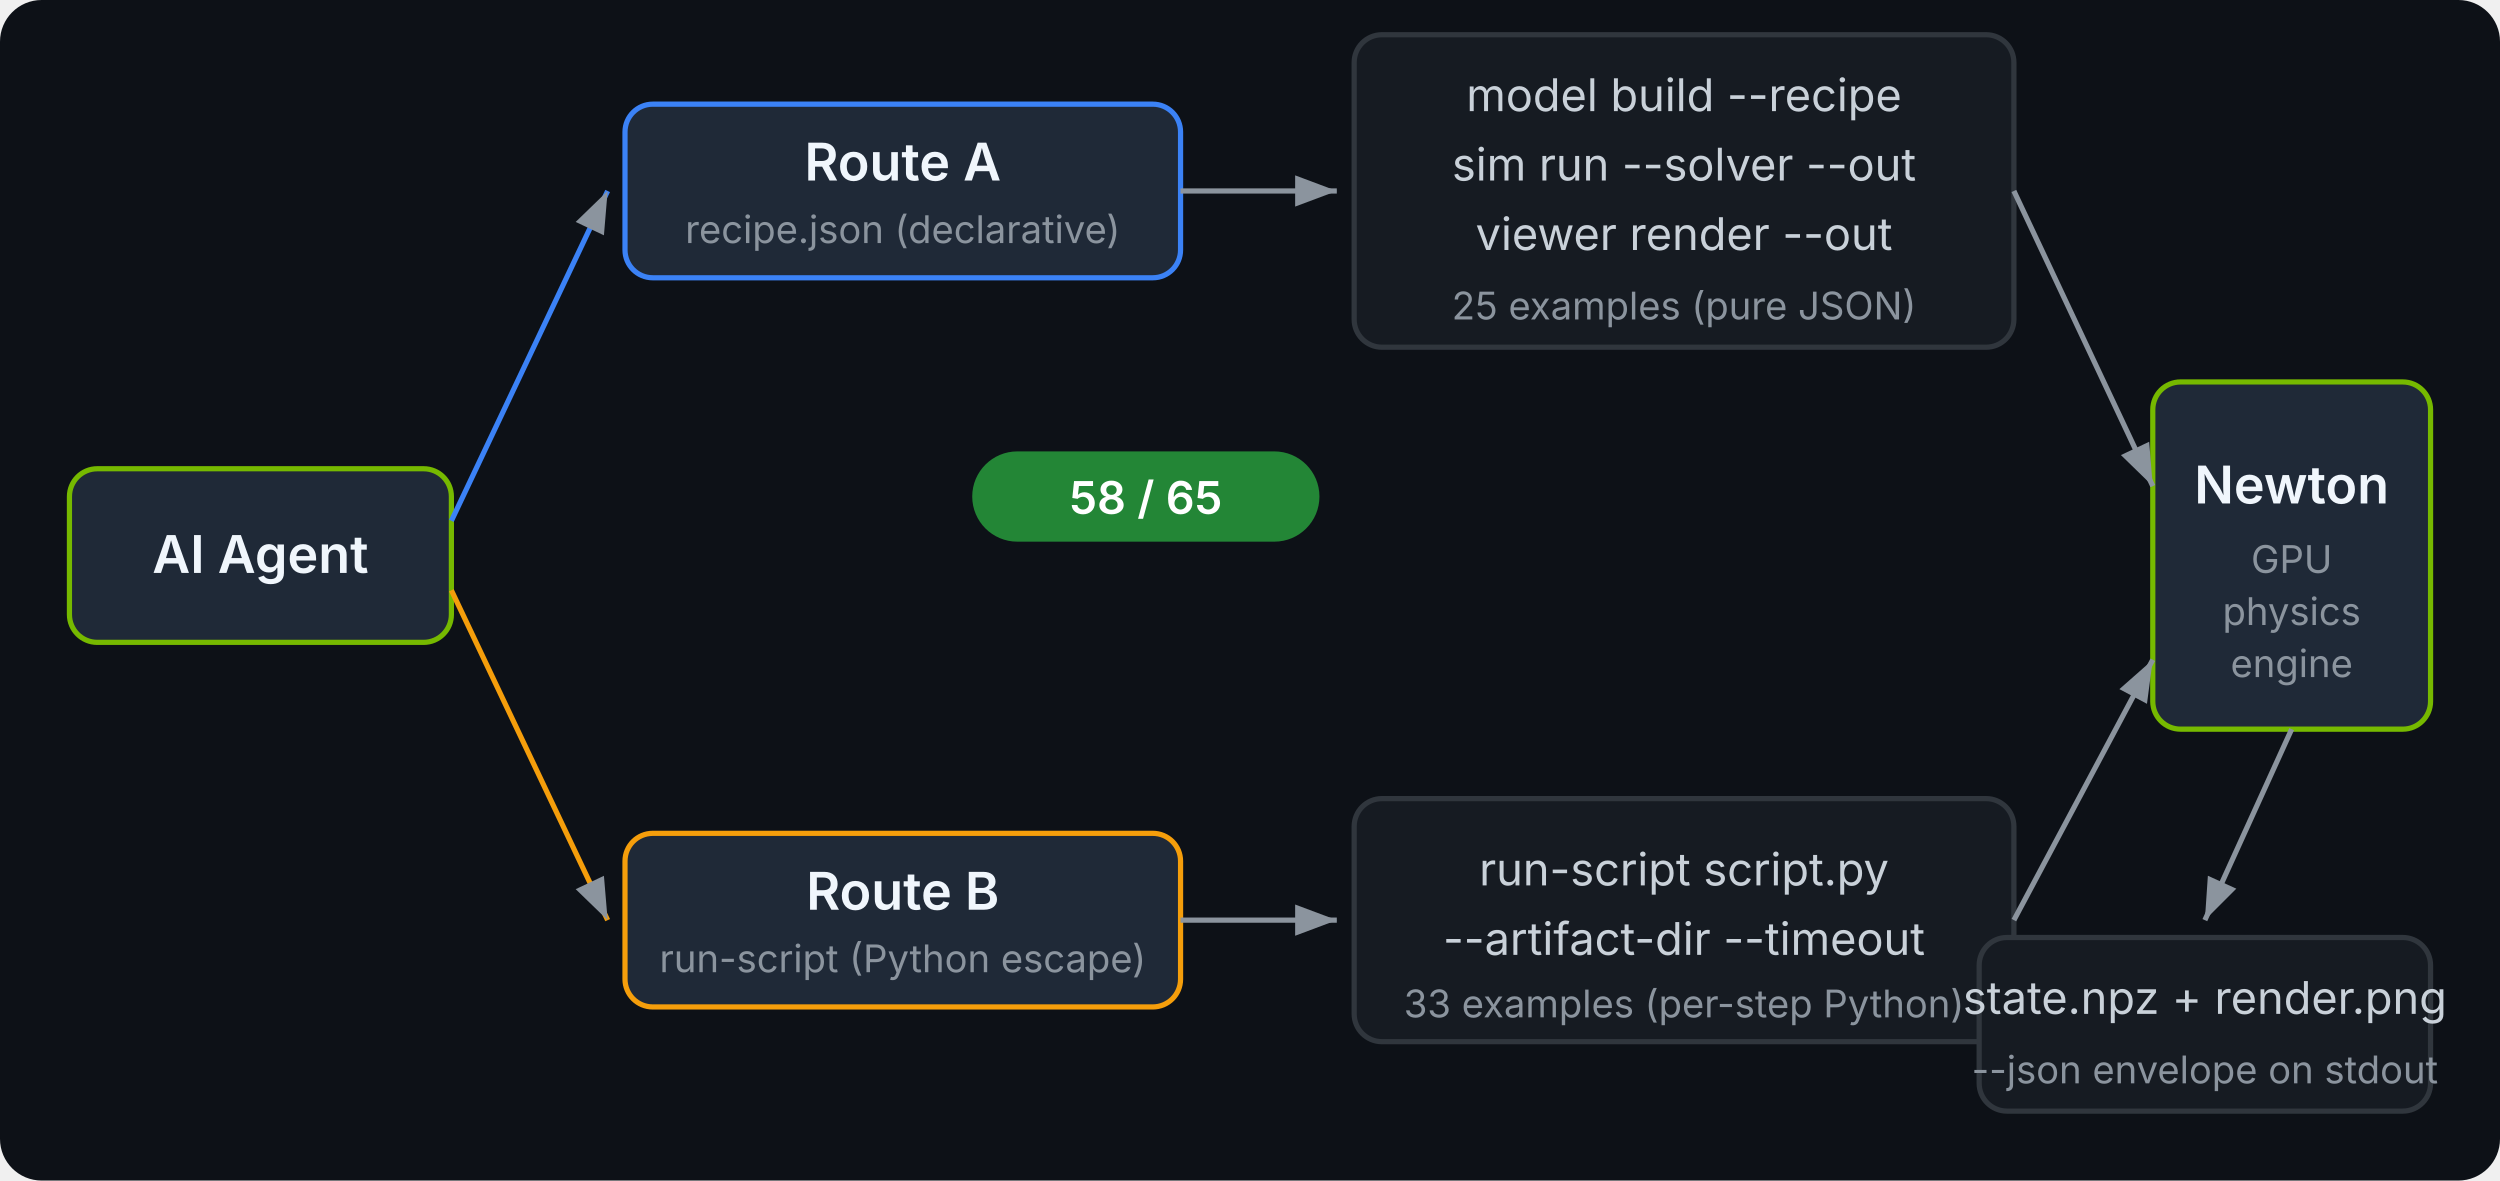
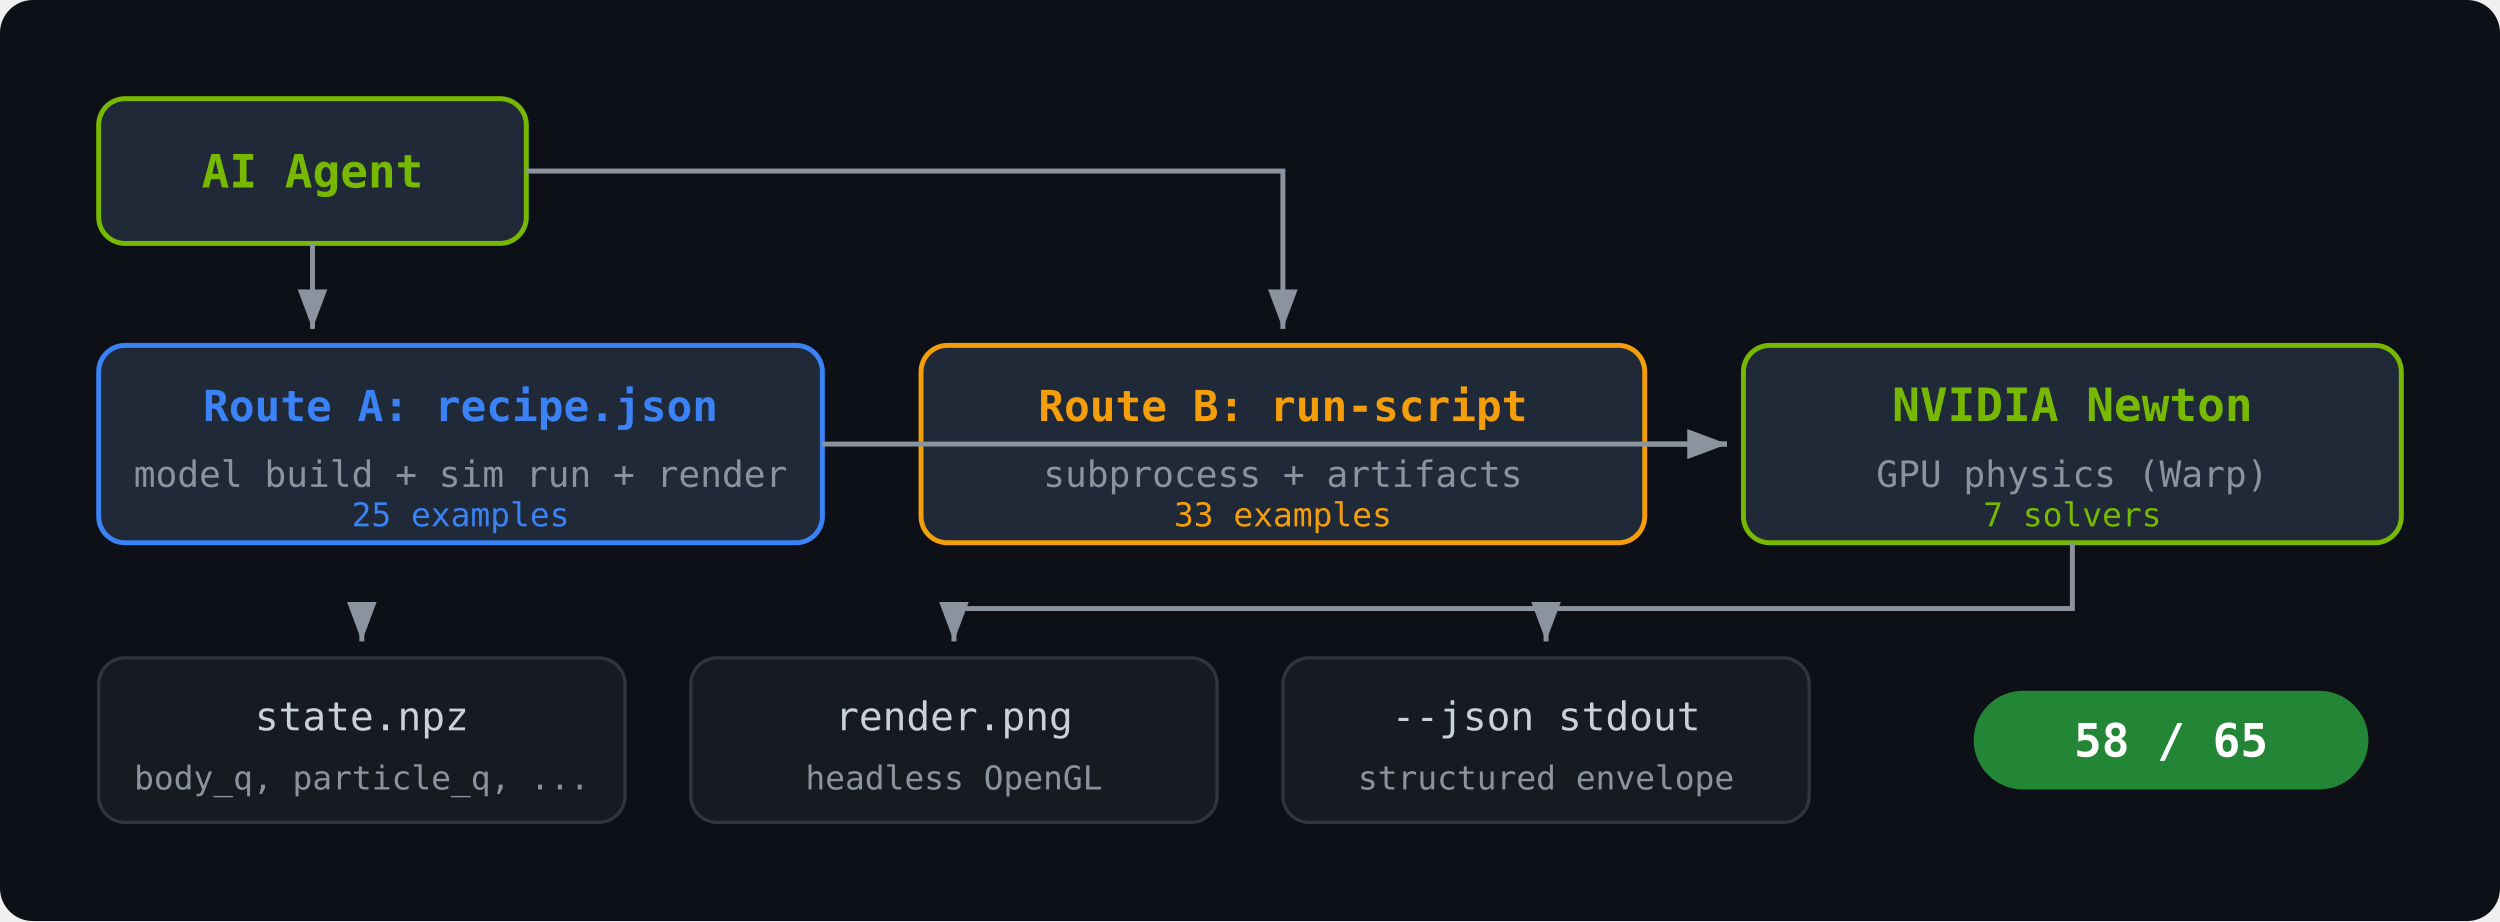
- <svg xmlns="http://www.w3.org/2000/svg" viewBox="0 0 720 340" width="720" height="340">
-   <style>
-     text { font-family: system-ui, -apple-system, sans-serif; }
-     .label { font-size: 13px; fill: #c9d1d9; }
-     .title { font-size: 15px; fill: #f0f6fc; font-weight: 600; }
-     .note  { font-size: 11px; fill: #8b949e; }
-     .box   { rx: 8; ry: 8; stroke-width: 1.5; }
-     .arrow { stroke-width: 1.5; fill: none; marker-end: url(#arrowhead); }
-   </style>
+ <svg xmlns="http://www.w3.org/2000/svg" viewBox="0 0 760 280" width="760" height="280">
  <defs>
-     <marker id="arrowhead" markerWidth="8" markerHeight="6" refX="8" refY="3" orient="auto">
+     <marker id="ah" markerWidth="8" markerHeight="6" refX="8" refY="3" orient="auto">
      <path d="M0,0 L8,3 L0,6" fill="#8b949e" />
    </marker>
  </defs>
-   <rect width="720" height="340" rx="12" fill="#0d1117" />
-   <rect x="20" y="135" width="110" height="50" class="box" fill="#1f2937" stroke="#76B900" />
-   <text x="75" y="165" text-anchor="middle" class="title" fill="#76B900">AI Agent</text>
-   <rect x="180" y="30" width="160" height="50" class="box" fill="#1f2937" stroke="#3b82f6" />
-   <text x="260" y="52" text-anchor="middle" class="title" fill="#3b82f6">Route A</text>
-   <text x="260" y="70" text-anchor="middle" class="note">recipe.json (declarative)</text>
-   <rect x="180" y="240" width="160" height="50" class="box" fill="#1f2937" stroke="#f59e0b" />
-   <text x="260" y="262" text-anchor="middle" class="title" fill="#f59e0b">Route B</text>
-   <text x="260" y="280" text-anchor="middle" class="note">run-script (Python escape)</text>
-   <rect x="390" y="10" width="190" height="90" class="box" fill="#161b22" stroke="#30363d" />
-   <text x="485" y="32" text-anchor="middle" class="label">model build --recipe</text>
-   <text x="485" y="52" text-anchor="middle" class="label">sim run --solver --out</text>
-   <text x="485" y="72" text-anchor="middle" class="label">viewer render --out</text>
-   <text x="485" y="92" text-anchor="middle" class="note">25 examples (pure JSON)</text>
-   <rect x="390" y="230" width="190" height="70" class="box" fill="#161b22" stroke="#30363d" />
-   <text x="485" y="255" text-anchor="middle" class="label">run-script script.py</text>
-   <text x="485" y="275" text-anchor="middle" class="label">--artifact-dir --timeout</text>
-   <text x="485" y="293" text-anchor="middle" class="note">33 examples (per-step Python)</text>
-   <rect x="620" y="110" width="80" height="100" class="box" fill="#1f2937" stroke="#76B900" />
-   <text x="660" y="145" text-anchor="middle" class="title" fill="#76B900">Newton</text>
-   <text x="660" y="165" text-anchor="middle" class="note">GPU</text>
-   <text x="660" y="180" text-anchor="middle" class="note">physics</text>
-   <text x="660" y="195" text-anchor="middle" class="note">engine</text>
-   <rect x="570" y="270" width="130" height="50" class="box" fill="#161b22" stroke="#30363d" />
-   <text x="635" y="292" text-anchor="middle" class="label">state.npz + render.png</text>
-   <text x="635" y="312" text-anchor="middle" class="note">--json envelope on stdout</text>
-   <path d="M130,150 L175,55" class="arrow" stroke="#3b82f6" />
-   <path d="M130,170 L175,265" class="arrow" stroke="#f59e0b" />
-   <path d="M340,55 L385,55" class="arrow" stroke="#8b949e" />
-   <path d="M340,265 L385,265" class="arrow" stroke="#8b949e" />
-   <path d="M580,55 L620,140" class="arrow" stroke="#8b949e" />
-   <path d="M580,265 L620,190" class="arrow" stroke="#8b949e" />
-   <path d="M660,210 L635,265" class="arrow" stroke="#8b949e" />
-   <rect x="280" y="130" width="100" height="26" rx="13" fill="#238636" />
-   <text x="330" y="148" text-anchor="middle" font-size="13" font-weight="600" fill="#fff">58 / 65</text>
+   <rect width="760" height="280" rx="10" fill="#0d1117" />
+   <rect x="30" y="30" width="130" height="44" rx="8" fill="#1f2937" stroke="#76B900" stroke-width="1.5" />
+   <text x="95" y="57" text-anchor="middle" font-family="monospace" font-size="14" font-weight="bold" fill="#76B900">AI Agent</text>
+   <line x1="95" y1="74" x2="95" y2="100" stroke="#8b949e" stroke-width="1.5" marker-end="url(#ah)" />
+   <rect x="30" y="105" width="220" height="60" rx="8" fill="#1f2937" stroke="#3b82f6" stroke-width="1.5" />
+   <text x="140" y="128" text-anchor="middle" font-family="monospace" font-size="13" font-weight="bold" fill="#3b82f6">Route A: recipe.json</text>
+   <text x="140" y="148" text-anchor="middle" font-family="monospace" font-size="11" fill="#8b949e">model build + sim run + render</text>
+   <text x="140" y="160" text-anchor="middle" font-family="monospace" font-size="10" fill="#3b82f6">25 examples</text>
+   <rect x="280" y="105" width="220" height="60" rx="8" fill="#1f2937" stroke="#f59e0b" stroke-width="1.5" />
+   <text x="390" y="128" text-anchor="middle" font-family="monospace" font-size="13" font-weight="bold" fill="#f59e0b">Route B: run-script</text>
+   <text x="390" y="148" text-anchor="middle" font-family="monospace" font-size="11" fill="#8b949e">subprocess + artifacts</text>
+   <text x="390" y="160" text-anchor="middle" font-family="monospace" font-size="10" fill="#f59e0b">33 examples</text>
+   <path d="M160,52 L390,52 L390,100" fill="none" stroke="#8b949e" stroke-width="1.5" marker-end="url(#ah)" />
+   <rect x="530" y="105" width="200" height="60" rx="8" fill="#1f2937" stroke="#76B900" stroke-width="1.5" />
+   <text x="630" y="128" text-anchor="middle" font-family="monospace" font-size="14" font-weight="bold" fill="#76B900">NVIDIA Newton</text>
+   <text x="630" y="148" text-anchor="middle" font-family="monospace" font-size="11" fill="#8b949e">GPU physics (Warp)</text>
+   <text x="630" y="160" text-anchor="middle" font-family="monospace" font-size="10" fill="#76B900">7 solvers</text>
+   <line x1="250" y1="135" x2="525" y2="135" stroke="#8b949e" stroke-width="1.5" marker-end="url(#ah)" />
+   <line x1="500" y1="135" x2="525" y2="135" stroke="#8b949e" stroke-width="1.5" marker-end="url(#ah)" />
+   <rect x="30" y="200" width="160" height="50" rx="8" fill="#161b22" stroke="#30363d" stroke-width="1" />
+   <text x="110" y="222" text-anchor="middle" font-family="monospace" font-size="12" fill="#c9d1d9">state.npz</text>
+   <text x="110" y="240" text-anchor="middle" font-family="monospace" font-size="10" fill="#8b949e">body_q, particle_q, ...</text>
+   <rect x="210" y="200" width="160" height="50" rx="8" fill="#161b22" stroke="#30363d" stroke-width="1" />
+   <text x="290" y="222" text-anchor="middle" font-family="monospace" font-size="12" fill="#c9d1d9">render.png</text>
+   <text x="290" y="240" text-anchor="middle" font-family="monospace" font-size="10" fill="#8b949e">headless OpenGL</text>
+   <rect x="390" y="200" width="160" height="50" rx="8" fill="#161b22" stroke="#30363d" stroke-width="1" />
+   <text x="470" y="222" text-anchor="middle" font-family="monospace" font-size="12" fill="#c9d1d9">--json stdout</text>
+   <text x="470" y="240" text-anchor="middle" font-family="monospace" font-size="10" fill="#8b949e">structured envelope</text>
+   <path d="M630,165 L630,185 L290,185 L290,195" fill="none" stroke="#8b949e" stroke-width="1.5" marker-end="url(#ah)" />
+   <line x1="110" y1="185" x2="110" y2="195" stroke="#8b949e" stroke-width="1.5" marker-end="url(#ah)" />
+   <line x1="470" y1="185" x2="470" y2="195" stroke="#8b949e" stroke-width="1.5" marker-end="url(#ah)" />
+   <rect x="600" y="210" width="120" height="30" rx="15" fill="#238636" />
+   <text x="660" y="230" text-anchor="middle" font-family="monospace" font-size="14" font-weight="bold" fill="#fff">58 / 65</text>
</svg>
